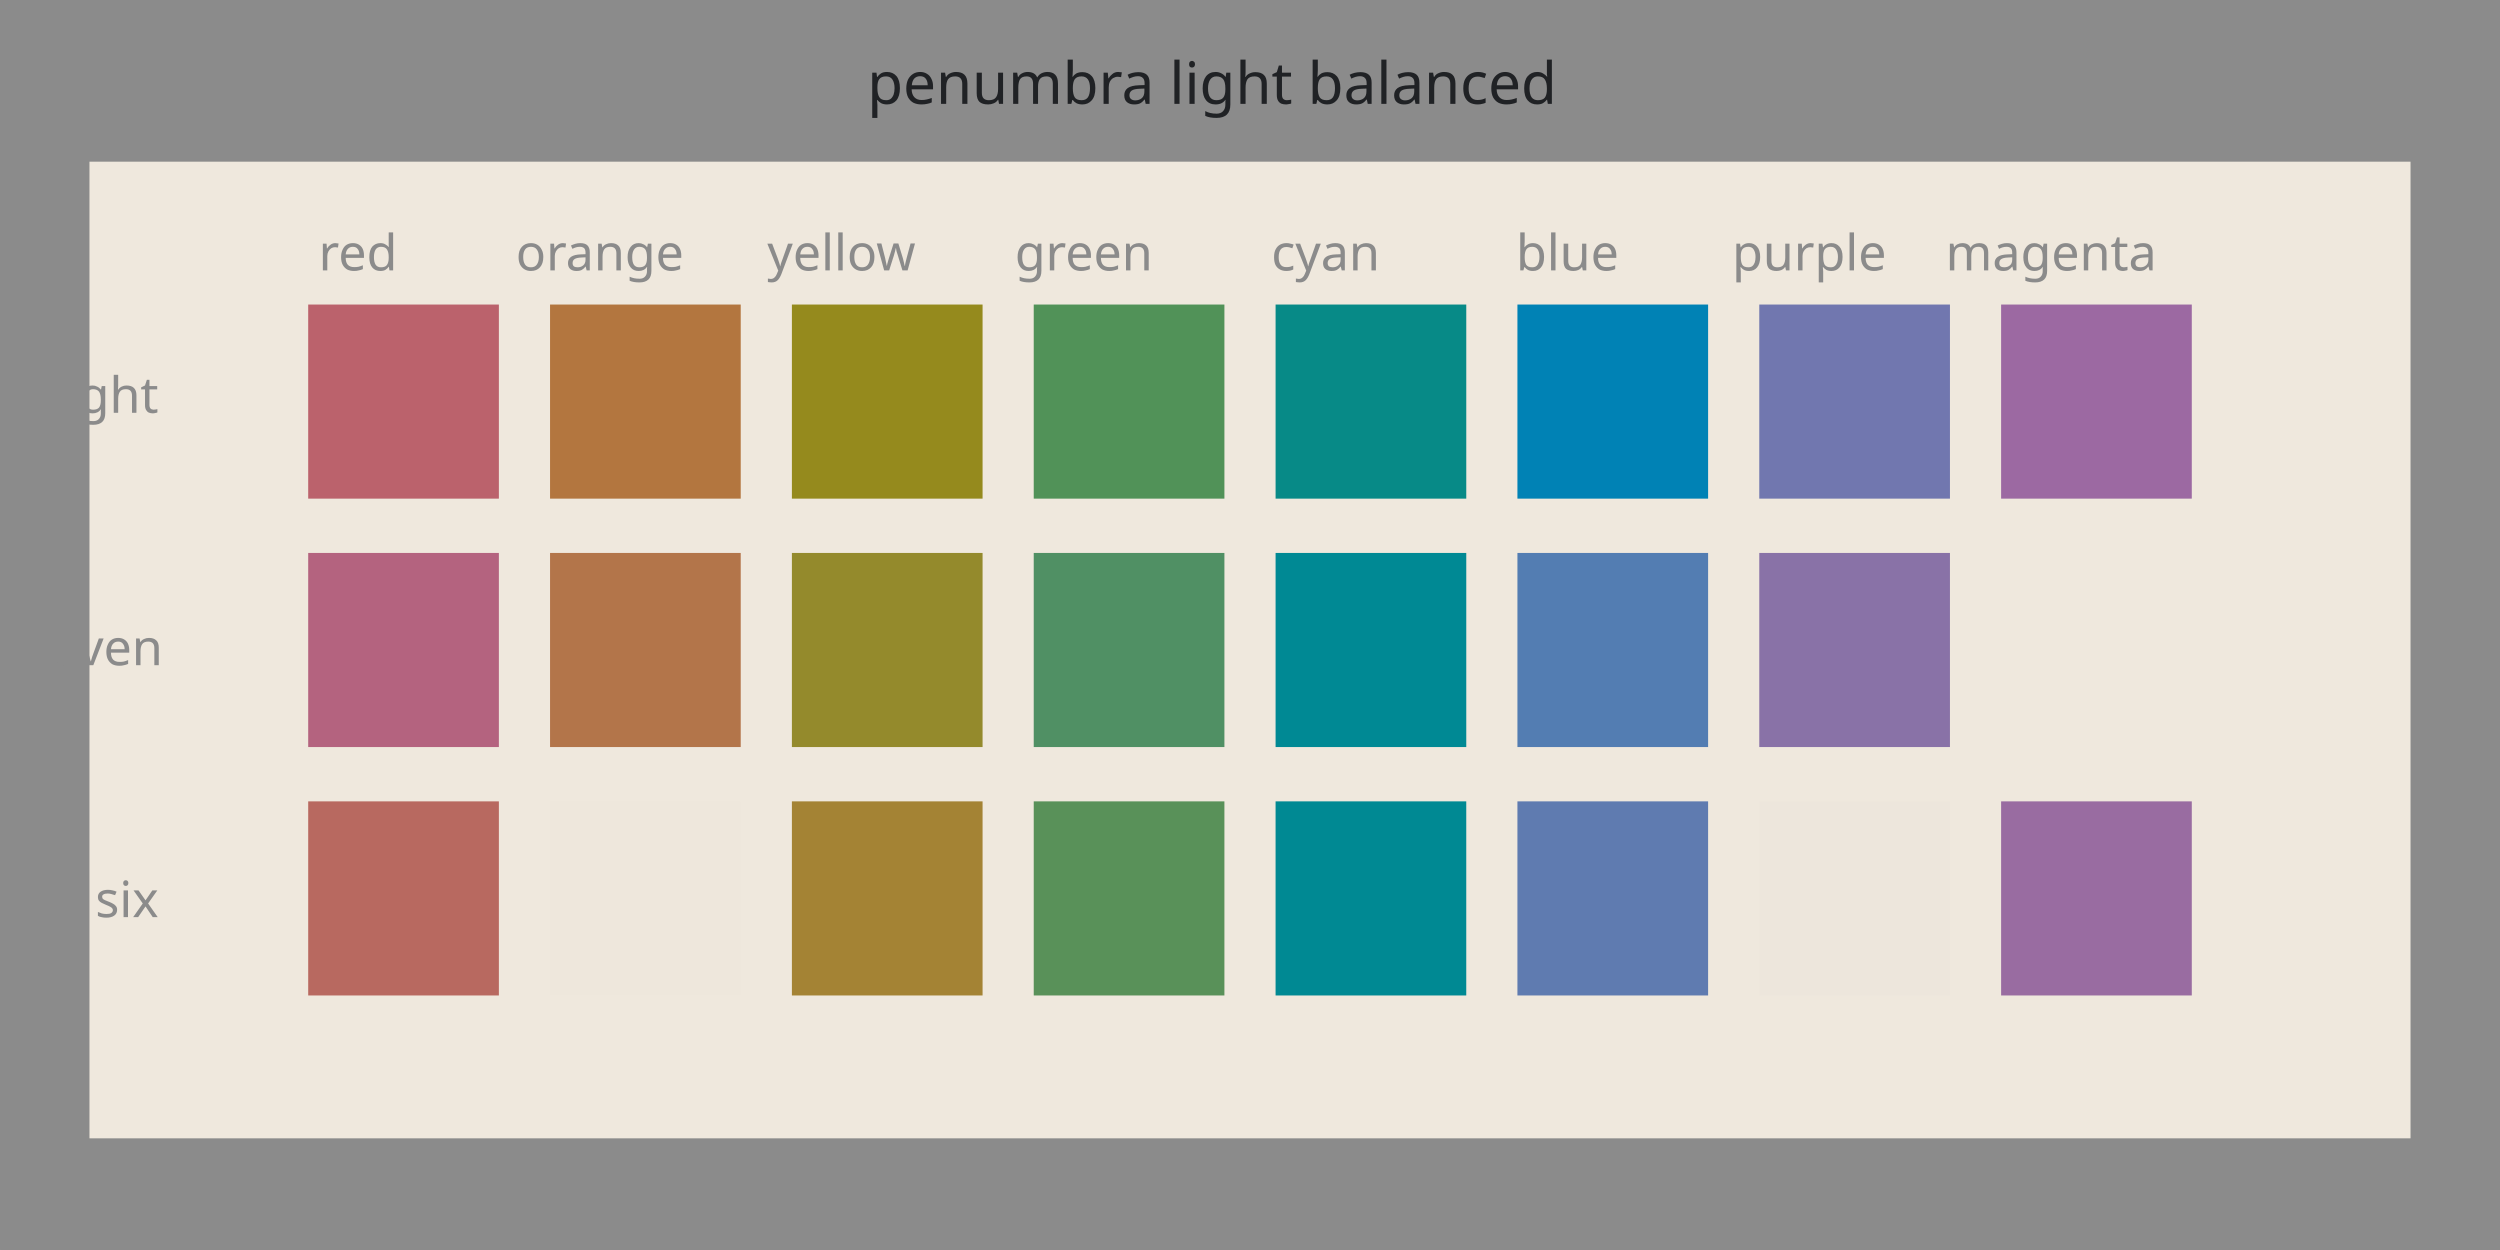
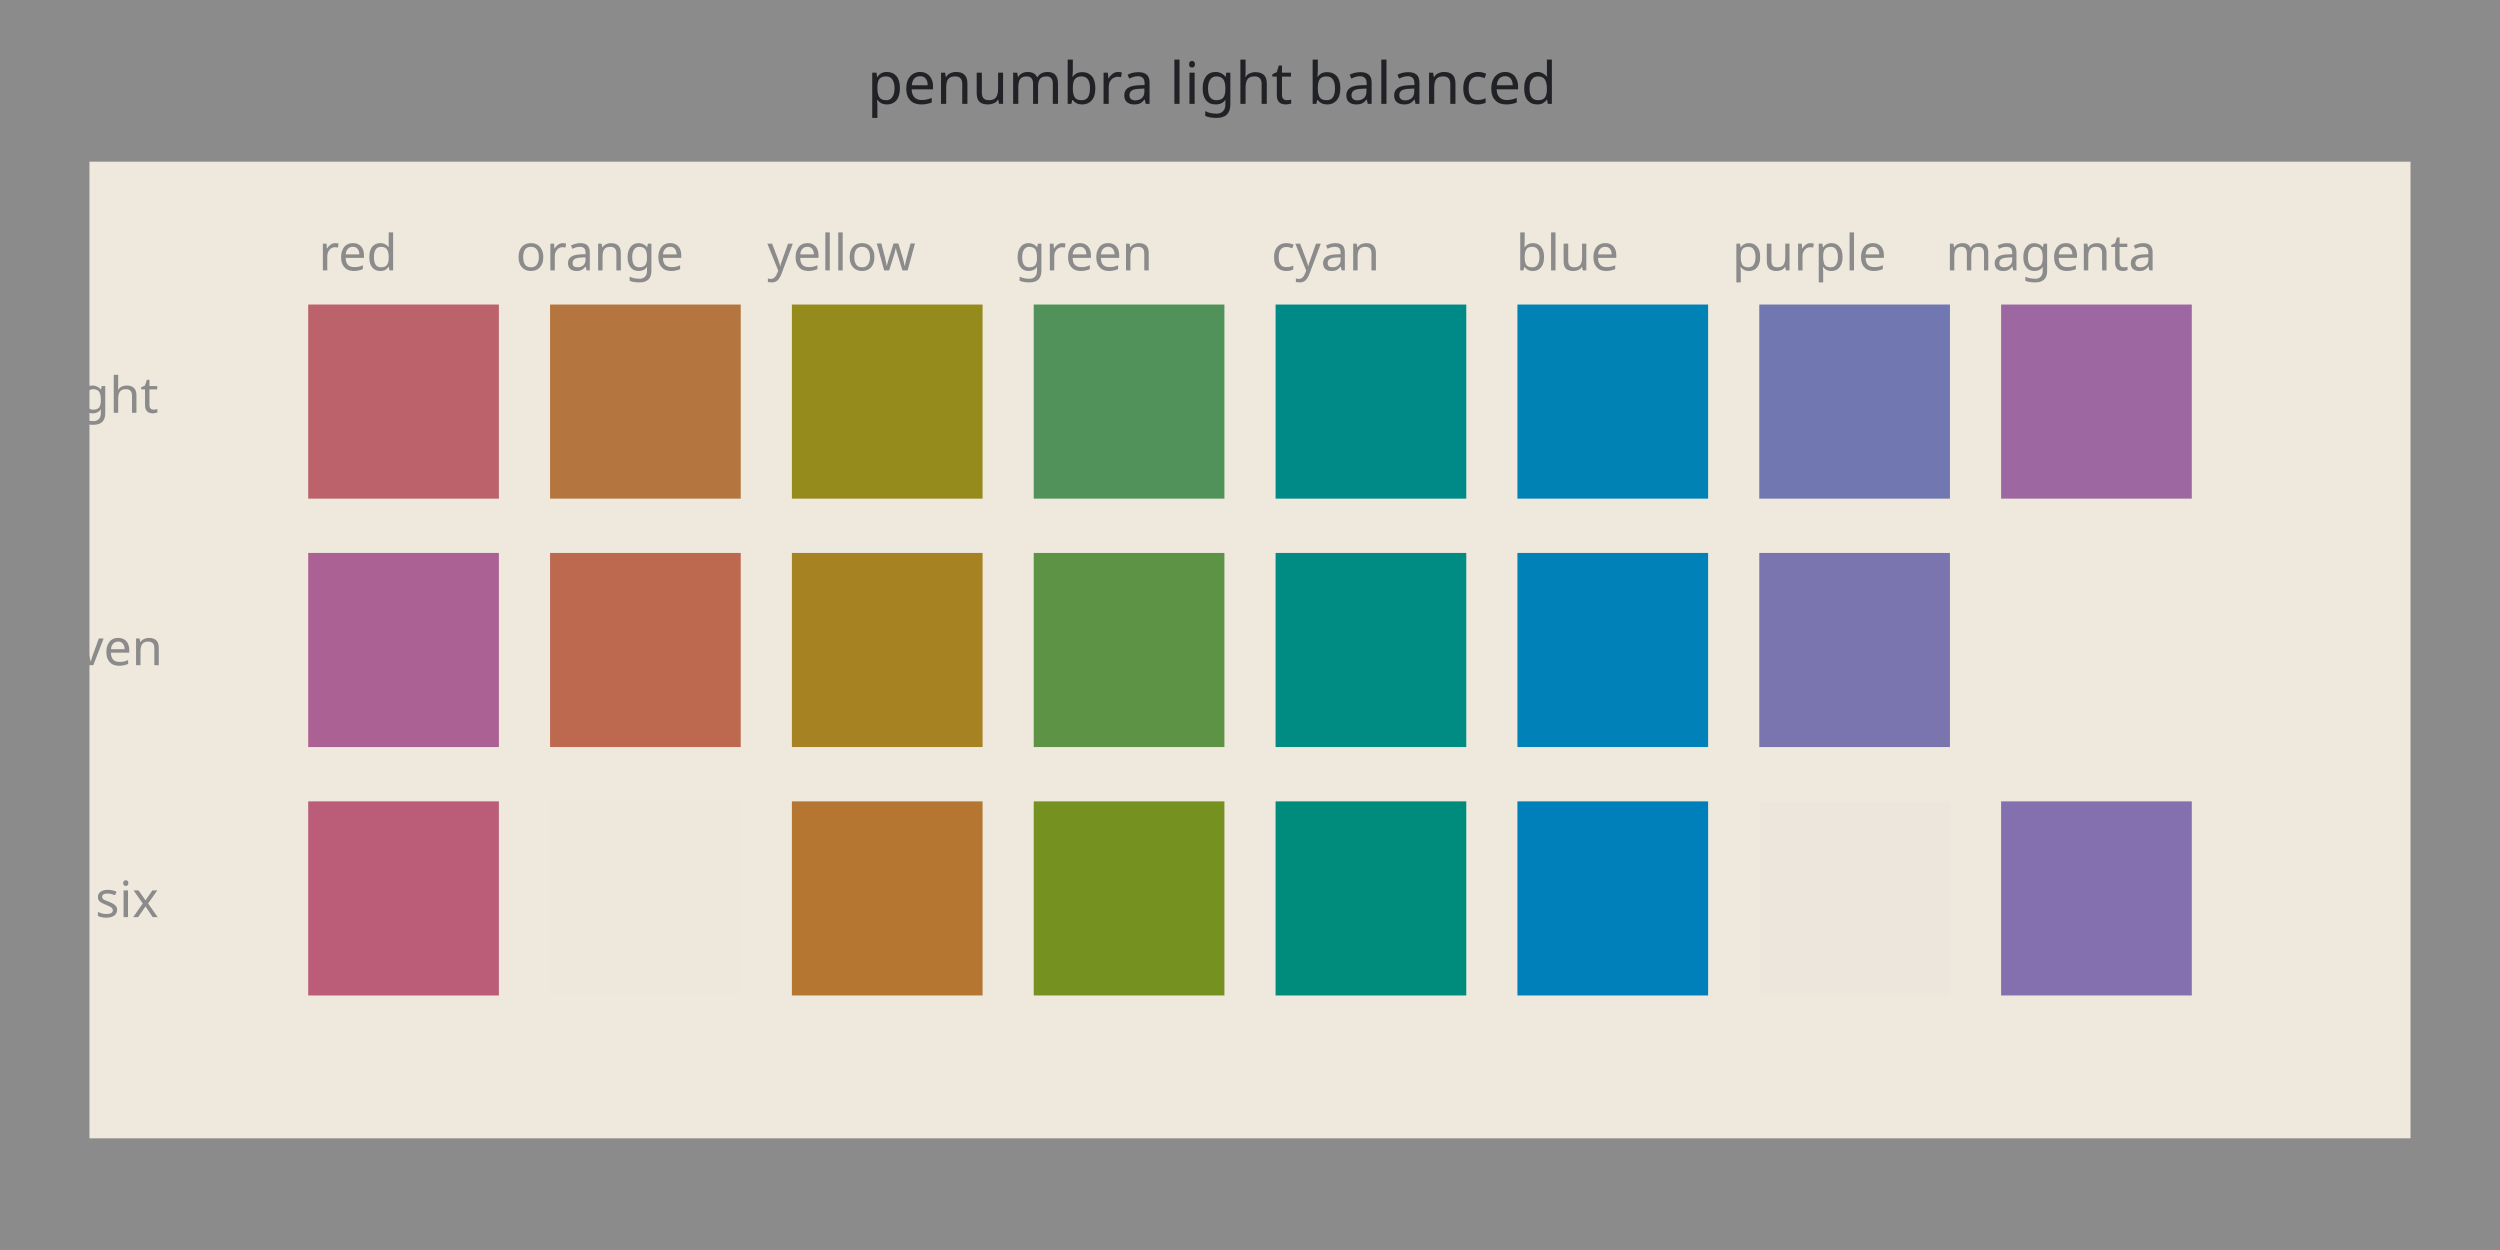
<svg xmlns="http://www.w3.org/2000/svg" width="800" height="400" viewBox="0 0 211.667 105.833" version="1.1" id="svg193064">
  <defs id="defs193061" />
  <g id="layer1" transform="translate(6.130345,-38.20838)">
    <rect style="fill:#8b8b8b;fill-opacity:1;stroke:none;stroke-width:0.265;paint-order:stroke fill markers" id="rect209496" width="211.667" height="105.833" x="-6.13" y="38.208" />
    <g id="g223405" transform="translate(433.9907,208.4914)">
      <rect style="fill:#efe8dd;fill-opacity:1;stroke-width:0.265;stroke-dasharray:0.265, 0.265;paint-order:stroke fill markers" id="rect170570" width="196.518" height="82.689" x="-432.547" y="-156.594" />
-       <rect style="fill:#bb626c;fill-opacity:1;stroke-width:0.265;stroke-dasharray:0.265, 0.265;paint-order:stroke fill markers" id="rect40227" width="16.144" height="16.434" x="-414.027" y="-144.499" />
-       <rect style="fill:#b3763f;fill-opacity:1;stroke-width:0.265;stroke-dasharray:0.265, 0.265;paint-order:stroke fill markers" id="rect40229" width="16.144" height="16.434" x="-393.55" y="-144.499" />
-       <rect style="fill:#958a1d;fill-opacity:1;stroke-width:0.265;stroke-dasharray:0.265, 0.265;paint-order:stroke fill markers" id="rect40231" width="16.144" height="16.434" x="-373.074" y="-144.499" />
-       <rect style="fill:#519258;fill-opacity:1;stroke-width:0.265;stroke-dasharray:0.265, 0.265;paint-order:stroke fill markers" id="rect40233" width="16.144" height="16.434" x="-352.598" y="-144.499" />
-       <rect style="fill:#078a87;fill-opacity:1;stroke-width:0.265;stroke-dasharray:0.265, 0.265;paint-order:stroke fill markers" id="rect40235" width="16.144" height="16.434" x="-332.121" y="-144.499" />
+       <rect style="fill:#bb626b;fill-opacity:1;stroke-width:0.265;stroke-dasharray:0.265, 0.265;paint-order:stroke fill markers" id="rect40227" width="16.144" height="16.434" x="-414.027" y="-144.499" />
+       <rect style="fill:#b4763e;fill-opacity:1;stroke-width:0.265;stroke-dasharray:0.265, 0.265;paint-order:stroke fill markers" id="rect40229" width="16.144" height="16.434" x="-393.55" y="-144.499" />
+       <rect style="fill:#958a1c;fill-opacity:1;stroke-width:0.265;stroke-dasharray:0.265, 0.265;paint-order:stroke fill markers" id="rect40231" width="16.144" height="16.434" x="-373.074" y="-144.499" />
+       <rect style="fill:#509259;fill-opacity:1;stroke-width:0.265;stroke-dasharray:0.265, 0.265;paint-order:stroke fill markers" id="rect40233" width="16.144" height="16.434" x="-352.598" y="-144.499" />
+       <rect style="fill:#008a87;fill-opacity:1;stroke-width:0.265;stroke-dasharray:0.265, 0.265;paint-order:stroke fill markers" id="rect40235" width="16.144" height="16.434" x="-332.121" y="-144.499" />
      <rect style="fill:#0082b5;fill-opacity:1;stroke-width:0.265;stroke-dasharray:0.265, 0.265;paint-order:stroke fill markers" id="rect40237" width="16.144" height="16.434" x="-311.645" y="-144.499" />
-       <rect style="fill:#7177af;fill-opacity:1;stroke-width:0.265;stroke-dasharray:0.265, 0.265;paint-order:stroke fill markers" id="rect40239" width="16.144" height="16.434" x="-291.169" y="-144.499" />
-       <rect style="fill:#9c69a2;fill-opacity:1;stroke-width:0.265;stroke-dasharray:0.265, 0.265;paint-order:stroke fill markers" id="rect40241" width="16.144" height="16.434" x="-270.693" y="-144.499" />
-       <rect style="fill:#b4637f;fill-opacity:1;stroke-width:0.265;stroke-dasharray:0.265, 0.265;paint-order:stroke fill markers" id="rect40245" width="16.144" height="16.434" x="-414.027" y="-123.467" />
-       <rect style="fill:#b3754a;fill-opacity:1;stroke-width:0.265;stroke-dasharray:0.265, 0.265;paint-order:stroke fill markers" id="rect40247" width="16.144" height="16.434" x="-393.55" y="-123.467" />
-       <rect style="fill:#948a2c;fill-opacity:1;stroke-width:0.265;stroke-dasharray:0.265, 0.265;paint-order:stroke fill markers" id="rect40249" width="16.144" height="16.434" x="-373.074" y="-123.467" />
-       <rect style="fill:#509064;fill-opacity:1;stroke-width:0.265;stroke-dasharray:0.265, 0.265;paint-order:stroke fill markers" id="rect40251" width="16.144" height="16.434" x="-352.598" y="-123.467" />
-       <rect style="fill:#008994;fill-opacity:1;stroke-width:0.265;stroke-dasharray:0.265, 0.265;paint-order:stroke fill markers" id="rect40253" width="16.144" height="16.434" x="-332.121" y="-123.467" />
-       <rect style="fill:#537db2;fill-opacity:1;stroke-width:0.265;stroke-dasharray:0.265, 0.265;paint-order:stroke fill markers" id="rect40255" width="16.144" height="16.434" x="-311.645" y="-123.467" />
-       <rect style="fill:#8972a7;fill-opacity:1;stroke-width:0.265;stroke-dasharray:0.265, 0.265;paint-order:stroke fill markers" id="rect40257" width="16.144" height="16.434" x="-291.169" y="-123.467" />
+       <rect style="fill:#7177b0;fill-opacity:1;stroke-width:0.265;stroke-dasharray:0.265, 0.265;paint-order:stroke fill markers" id="rect40239" width="16.144" height="16.434" x="-291.169" y="-144.499" />
+       <rect style="fill:#9d68a2;fill-opacity:1;stroke-width:0.265;stroke-dasharray:0.265, 0.265;paint-order:stroke fill markers" id="rect40241" width="16.144" height="16.434" x="-270.693" y="-144.499" />
+       <rect style="fill:#ac6195;fill-opacity:1;stroke-width:0.265;stroke-dasharray:0.265, 0.265;paint-order:stroke fill markers" id="rect40245" width="16.144" height="16.434" x="-414.027" y="-123.467" />
+       <rect style="fill:#bc6950;fill-opacity:1;stroke-width:0.265;stroke-dasharray:0.265, 0.265;paint-order:stroke fill markers" id="rect40247" width="16.144" height="16.434" x="-393.55" y="-123.467" />
+       <rect style="fill:#a68222;fill-opacity:1;stroke-width:0.265;stroke-dasharray:0.265, 0.265;paint-order:stroke fill markers" id="rect40249" width="16.144" height="16.434" x="-373.074" y="-123.467" />
+       <rect style="fill:#5d9345;fill-opacity:1;stroke-width:0.265;stroke-dasharray:0.265, 0.265;paint-order:stroke fill markers" id="rect40251" width="16.144" height="16.434" x="-352.598" y="-123.467" />
+       <rect style="fill:#008b83;fill-opacity:1;stroke-width:0.265;stroke-dasharray:0.265, 0.265;paint-order:stroke fill markers" id="rect40253" width="16.144" height="16.434" x="-332.121" y="-123.467" />
+       <rect style="fill:#0081b8;fill-opacity:1;stroke-width:0.265;stroke-dasharray:0.265, 0.265;paint-order:stroke fill markers" id="rect40255" width="16.144" height="16.434" x="-311.645" y="-123.467" />
+       <rect style="fill:#7a74af;fill-opacity:1;stroke-width:0.265;stroke-dasharray:0.265, 0.265;paint-order:stroke fill markers" id="rect40257" width="16.144" height="16.434" x="-291.169" y="-123.467" />
      <rect style="fill:#9c69a2;fill-opacity:0.003;stroke-width:0.265;stroke-dasharray:0.265, 0.265;paint-order:stroke fill markers" id="rect40259" width="16.144" height="16.434" x="-270.693" y="-123.467" />
-       <rect style="fill:#b86960;fill-opacity:1;stroke-width:0.265;stroke-dasharray:0.265, 0.265;paint-order:stroke fill markers" id="rect40263" width="16.144" height="16.434" x="-414.027" y="-102.434" />
-       <rect style="fill:#a48334;fill-opacity:1;stroke-width:0.265;stroke-dasharray:0.265, 0.265;paint-order:stroke fill markers" id="rect40265" width="16.144" height="16.434" x="-373.074" y="-102.434" />
-       <rect style="fill:#599159;fill-opacity:1;stroke-width:0.265;stroke-dasharray:0.265, 0.265;paint-order:stroke fill markers" id="rect40267" width="16.144" height="16.434" x="-352.598" y="-102.434" />
-       <rect style="fill:#008993;fill-opacity:1;stroke-width:0.265;stroke-dasharray:0.265, 0.265;paint-order:stroke fill markers" id="rect40269" width="16.144" height="16.434" x="-332.122" y="-102.434" />
-       <rect style="fill:#5f7bb0;fill-opacity:1;stroke-width:0.265;stroke-dasharray:0.265, 0.265;paint-order:stroke fill markers" id="rect40271" width="16.144" height="16.434" x="-311.645" y="-102.434" />
-       <rect style="fill:#996ca1;fill-opacity:1;stroke-width:0.265;stroke-dasharray:0.265, 0.265;paint-order:stroke fill markers" id="rect40273" width="16.144" height="16.434" x="-270.693" y="-102.434" />
+       <rect style="fill:#bb5c78;fill-opacity:1;stroke-width:0.265;stroke-dasharray:0.265, 0.265;paint-order:stroke fill markers" id="rect40263" width="16.144" height="16.434" x="-414.027" y="-102.434" />
+       <rect style="fill:#b57632;fill-opacity:1;stroke-width:0.265;stroke-dasharray:0.265, 0.265;paint-order:stroke fill markers" id="rect40265" width="16.144" height="16.434" x="-373.074" y="-102.434" />
+       <rect style="fill:#759221;fill-opacity:1;stroke-width:0.265;stroke-dasharray:0.265, 0.265;paint-order:stroke fill markers" id="rect40267" width="16.144" height="16.434" x="-352.598" y="-102.434" />
+       <rect style="fill:#008c7d;fill-opacity:1;stroke-width:0.265;stroke-dasharray:0.265, 0.265;paint-order:stroke fill markers" id="rect40269" width="16.144" height="16.434" x="-332.122" y="-102.434" />
+       <rect style="fill:#0080bb;fill-opacity:1;stroke-width:0.265;stroke-dasharray:0.265, 0.265;paint-order:stroke fill markers" id="rect40271" width="16.144" height="16.434" x="-311.645" y="-102.434" />
+       <rect style="fill:#8470af;fill-opacity:1;stroke-width:0.265;stroke-dasharray:0.265, 0.265;paint-order:stroke fill markers" id="rect40273" width="16.144" height="16.434" x="-270.693" y="-102.434" />
      <rect style="fill:#8972a7;fill-opacity:0.014;stroke-width:0.265;stroke-dasharray:0.265, 0.265;paint-order:stroke fill markers" id="rect40275" width="16.144" height="16.434" x="-291.169" y="-102.434" />
      <rect style="fill:#b3754a;fill-opacity:0.004;stroke-width:0.265;stroke-dasharray:0.265, 0.265;paint-order:stroke fill markers" id="rect40277" width="16.144" height="16.434" x="-393.551" y="-102.434" />
      <text xml:space="preserve" style="font-style:normal;font-variant:normal;font-weight:normal;font-stretch:normal;font-size:4.239px;line-height:1.25;font-family:'Fira Sans', sans-serif;-inkscape-font-specification:'Fira Sans';text-align:center;letter-spacing:0px;word-spacing:0px;text-anchor:middle;fill:#8b8b8b;fill-opacity:1;stroke-width:0.265" x="-405.955" y="-147.384" id="text40285">
        <tspan id="tspan40283" style="font-size:4.239px;fill:#8b8b8b;fill-opacity:1;stroke-width:0.265" x="-405.955" y="-147.384">red</tspan>
      </text>
      <text xml:space="preserve" style="font-style:normal;font-variant:normal;font-weight:normal;font-stretch:normal;font-size:4.239px;line-height:1.25;font-family:'Fira Sans', sans-serif;-inkscape-font-specification:'Fira Sans';text-align:center;letter-spacing:0px;word-spacing:0px;text-anchor:middle;fill:#8b8b8b;fill-opacity:1;stroke-width:0.265" x="-385.478" y="-147.384" id="text40289">
        <tspan id="tspan40287" style="font-size:4.239px;fill:#8b8b8b;fill-opacity:1;stroke-width:0.265" x="-385.478" y="-147.384">orange</tspan>
      </text>
      <text xml:space="preserve" style="font-style:normal;font-variant:normal;font-weight:normal;font-stretch:normal;font-size:4.239px;line-height:1.25;font-family:'Fira Sans', sans-serif;-inkscape-font-specification:'Fira Sans';text-align:center;letter-spacing:0px;word-spacing:0px;text-anchor:middle;fill:#8b8b8b;fill-opacity:1;stroke-width:0.265" x="-365.016" y="-147.384" id="text40293">
        <tspan id="tspan40291" style="font-size:4.239px;fill:#8b8b8b;fill-opacity:1;stroke-width:0.265" x="-365.016" y="-147.384">yellow</tspan>
      </text>
      <text xml:space="preserve" style="font-style:normal;font-variant:normal;font-weight:normal;font-stretch:normal;font-size:4.239px;line-height:1.25;font-family:'Fira Sans', sans-serif;-inkscape-font-specification:'Fira Sans';text-align:center;letter-spacing:0px;word-spacing:0px;text-anchor:middle;fill:#8b8b8b;fill-opacity:1;stroke-width:0.265" x="-344.502" y="-147.384" id="text40297">
        <tspan id="tspan40295" style="font-size:4.239px;fill:#8b8b8b;fill-opacity:1;stroke-width:0.265" x="-344.502" y="-147.384">green</tspan>
      </text>
      <text xml:space="preserve" style="font-style:normal;font-variant:normal;font-weight:normal;font-stretch:normal;font-size:4.239px;line-height:1.25;font-family:'Fira Sans', sans-serif;-inkscape-font-specification:'Fira Sans';text-align:center;letter-spacing:0px;word-spacing:0px;text-anchor:middle;fill:#8b8b8b;fill-opacity:1;stroke-width:0.265" x="-324.026" y="-147.384" id="text40301">
        <tspan id="tspan40299" style="font-size:4.239px;fill:#8b8b8b;fill-opacity:1;stroke-width:0.265" x="-324.026" y="-147.384">cyan</tspan>
      </text>
      <text xml:space="preserve" style="font-style:normal;font-variant:normal;font-weight:normal;font-stretch:normal;font-size:4.239px;line-height:1.25;font-family:'Fira Sans', sans-serif;-inkscape-font-specification:'Fira Sans';text-align:center;letter-spacing:0px;word-spacing:0px;text-anchor:middle;fill:#8b8b8b;fill-opacity:1;stroke-width:0.265" x="-303.549" y="-147.384" id="text40305">
        <tspan id="tspan40303" style="font-size:4.239px;fill:#8b8b8b;fill-opacity:1;stroke-width:0.265" x="-303.549" y="-147.384">blue</tspan>
      </text>
      <text xml:space="preserve" style="font-style:normal;font-variant:normal;font-weight:normal;font-stretch:normal;font-size:4.239px;line-height:1.25;font-family:'Fira Sans', sans-serif;-inkscape-font-specification:'Fira Sans';text-align:center;letter-spacing:0px;word-spacing:0px;text-anchor:middle;fill:#8b8b8b;fill-opacity:1;stroke-width:0.265" x="-283.073" y="-147.384" id="text40309">
        <tspan id="tspan40307" style="font-size:4.239px;fill:#8b8b8b;fill-opacity:1;stroke-width:0.265" x="-283.073" y="-147.384">purple</tspan>
      </text>
      <text xml:space="preserve" style="font-style:normal;font-variant:normal;font-weight:normal;font-stretch:normal;font-size:4.239px;line-height:1.25;font-family:'Fira Sans', sans-serif;-inkscape-font-specification:'Fira Sans';text-align:center;letter-spacing:0px;word-spacing:0px;text-anchor:middle;fill:#8b8b8b;fill-opacity:1;stroke-width:0.265" x="-262.597" y="-147.384" id="text40313">
        <tspan id="tspan40311" style="font-size:4.239px;fill:#8b8b8b;fill-opacity:1;stroke-width:0.265" x="-262.597" y="-147.384">magenta</tspan>
      </text>
      <g id="g191888" transform="translate(210.0792)">
        <text xml:space="preserve" style="font-style:normal;font-variant:normal;font-weight:normal;font-stretch:normal;font-size:4.239px;line-height:1.25;font-family:'Fira Sans', sans-serif;-inkscape-font-specification:'Fira Sans';text-align:end;letter-spacing:0px;word-spacing:0px;text-anchor:end;fill:#8b8b8b;fill-opacity:1;stroke-width:0.265" x="-626.838" y="-92.632" id="text191872">
          <tspan id="tspan191870" style="font-size:4.239px;text-align:end;text-anchor:end;fill:#8b8b8b;fill-opacity:1;stroke-width:0.265" x="-626.838" y="-92.632">six</tspan>
        </text>
        <text xml:space="preserve" style="font-style:normal;font-variant:normal;font-weight:normal;font-stretch:normal;font-size:4.239px;line-height:1.25;font-family:'Fira Sans', sans-serif;-inkscape-font-specification:'Fira Sans';text-align:end;letter-spacing:0px;word-spacing:0px;text-anchor:end;fill:#8b8b8b;fill-opacity:1;stroke-width:0.265" x="-626.495" y="-113.961" id="text191876">
          <tspan id="tspan191874" style="font-size:4.239px;text-align:end;text-anchor:end;fill:#8b8b8b;fill-opacity:1;stroke-width:0.265" x="-626.495" y="-113.961">seven</tspan>
        </text>
        <text xml:space="preserve" style="font-style:normal;font-variant:normal;font-weight:normal;font-stretch:normal;font-size:4.239px;line-height:1.25;font-family:'Fira Sans', sans-serif;-inkscape-font-specification:'Fira Sans';text-align:end;letter-spacing:0px;word-spacing:0px;text-anchor:end;fill:#8b8b8b;fill-opacity:1;stroke-width:0.265" x="-626.859" y="-135.331" id="text191880">
          <tspan id="tspan191878" style="font-size:4.239px;text-align:end;text-anchor:end;fill:#8b8b8b;fill-opacity:1;stroke-width:0.265" x="-626.859" y="-135.331">eight</tspan>
        </text>
      </g>
    </g>
    <text xml:space="preserve" style="font-style:normal;font-variant:normal;font-weight:normal;font-stretch:normal;font-size:4.939px;line-height:1.25;font-family:'Fira Sans', sans-serif;-inkscape-font-specification:'Fira Sans';text-align:center;letter-spacing:0px;word-spacing:0px;text-anchor:middle;stroke-width:0.265" x="99.703" y="47.003" id="text194332">
      <tspan id="tspan194330" style="fill:#202225;fill-opacity:1;stroke-width:0.265;font-size:4.939px" x="99.703" y="47.003">penumbra light balanced</tspan>
    </text>
  </g>
</svg>
